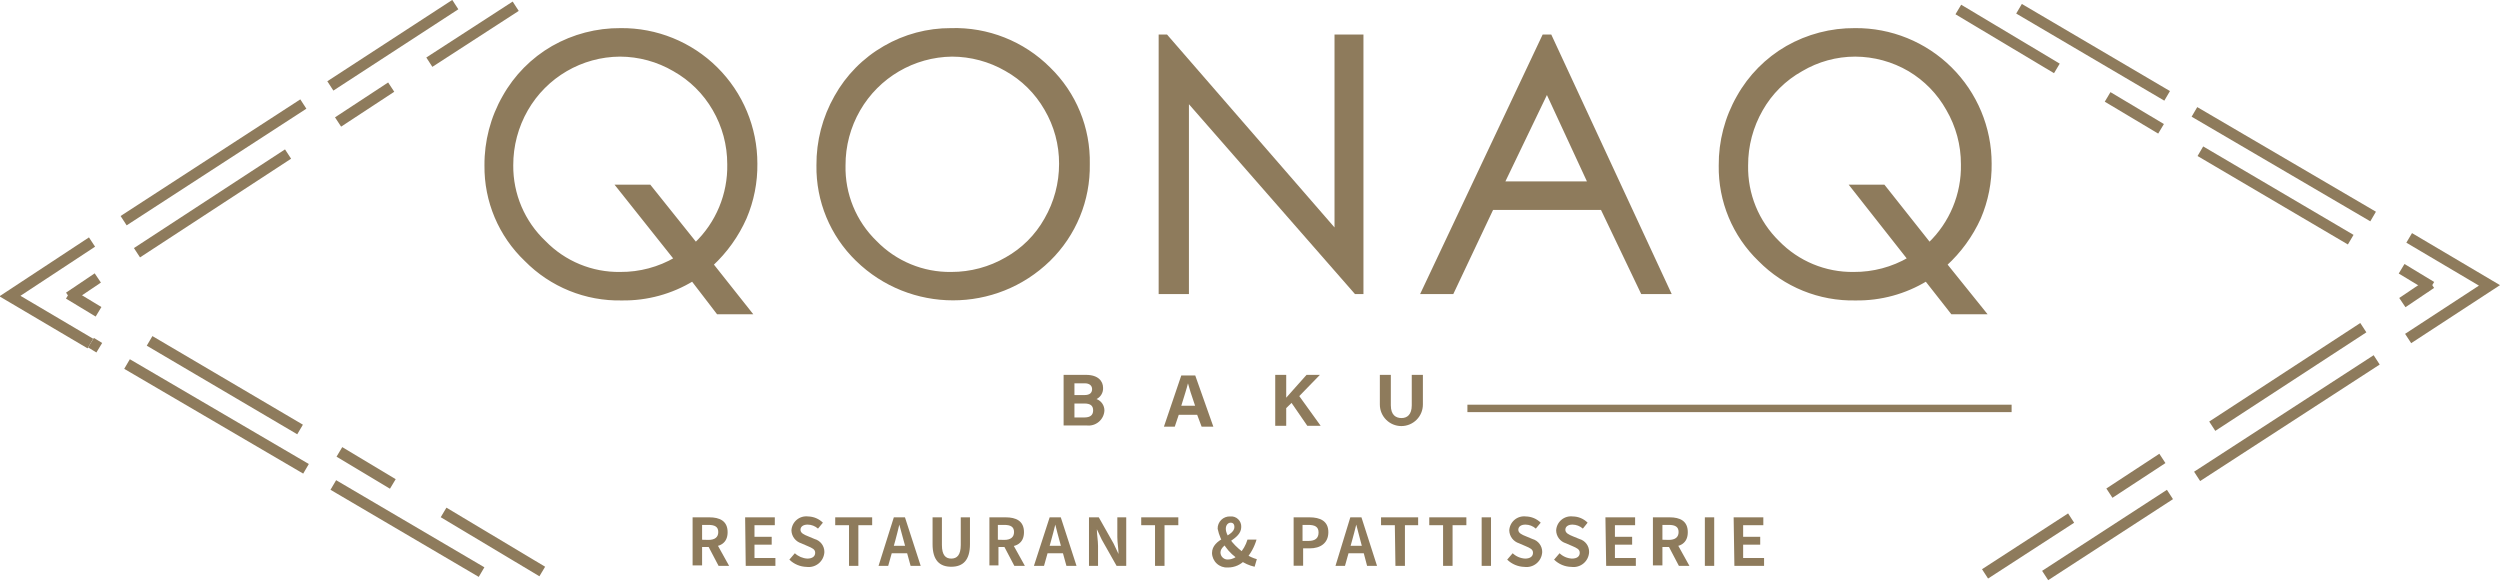
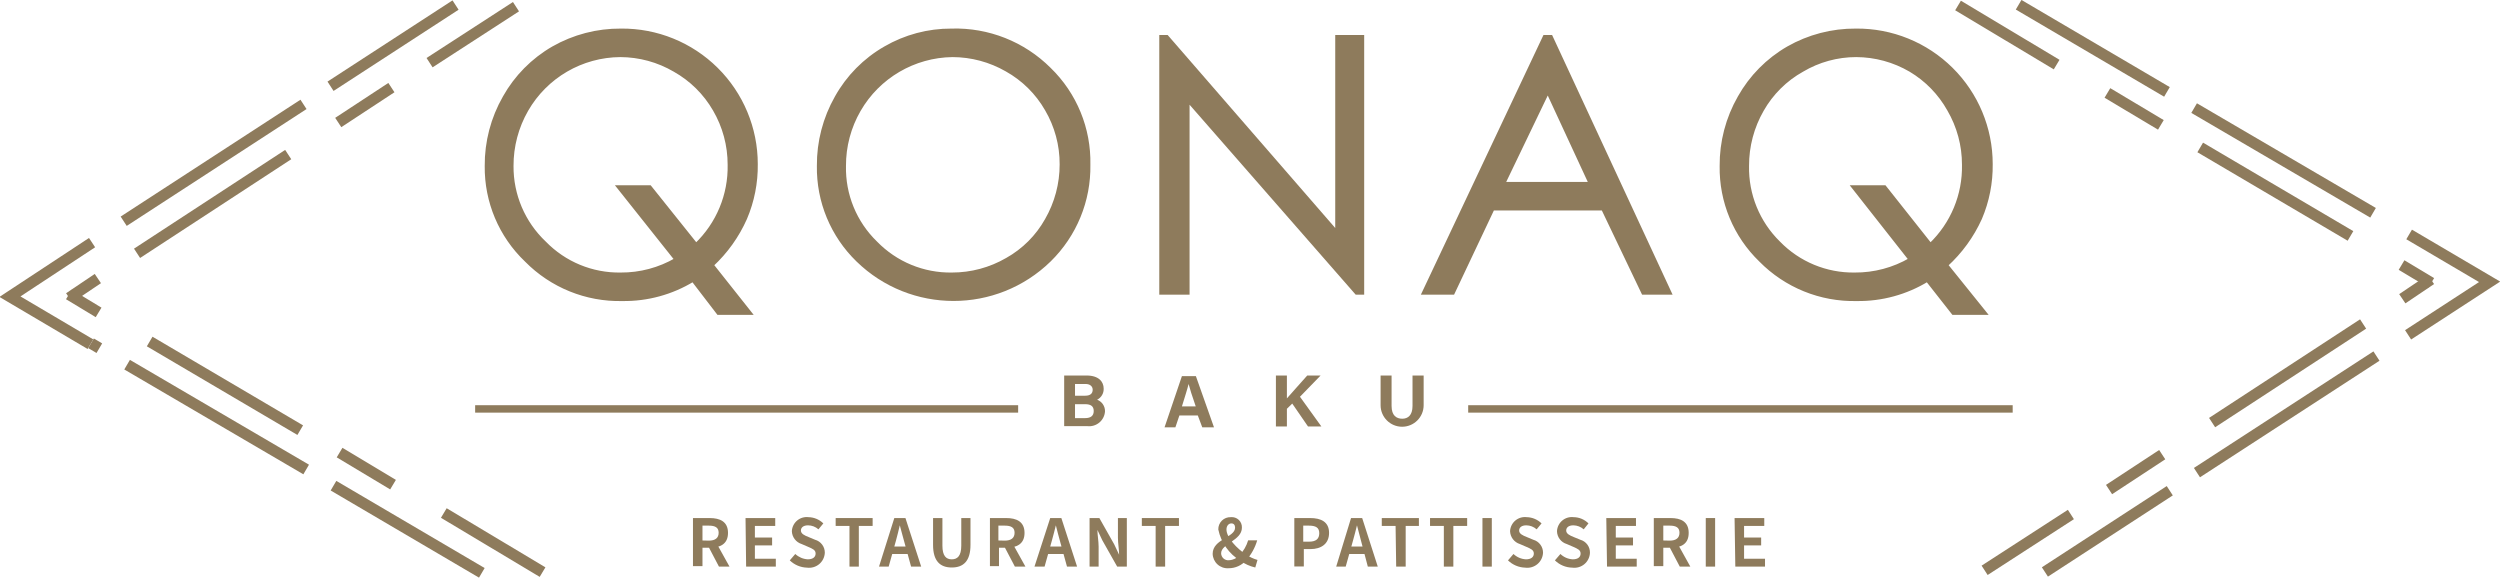
- <svg xmlns="http://www.w3.org/2000/svg" viewBox="0 0 168.46 39.1">
-   <path d="M51.27,17.87l2.56,3.23H51.71L50,18.87a8.89,8.89,0,0,1-4.76,1.3,8.79,8.79,0,0,1-6.46-2.62A8.63,8.63,0,0,1,36.1,11.2a9.16,9.16,0,0,1,1.21-4.62,8.79,8.79,0,0,1,3.28-3.32,9.07,9.07,0,0,1,4.56-1.19,9,9,0,0,1,9.09,9,9,9,0,0,1-.72,3.65A9.61,9.61,0,0,1,51.27,17.87Zm-1.06-1.35a7.26,7.26,0,0,0,2.25-5.41,7.34,7.34,0,0,0-1-3.71,7.16,7.16,0,0,0-2.69-2.66,7.3,7.3,0,0,0-3.66-1,7.34,7.34,0,0,0-6.32,3.68,7.52,7.52,0,0,0-1,3.77A7.06,7.06,0,0,0,40,16.38a7,7,0,0,0,5.13,2.12,7.36,7.36,0,0,0,3.75-1L45,12.62h2.09Z" transform="translate(-3.33 -0.05)" style="fill:#8e7b5c;stroke:#8e7b5c;stroke-miterlimit:10;stroke-width:0.25px" />
-   <path d="M67.41,2.07A8.94,8.94,0,0,1,74,4.68a8.7,8.7,0,0,1,2.64,6.43A8.78,8.78,0,0,1,74,17.54a9.24,9.24,0,0,1-12.9,0,8.66,8.66,0,0,1-2.63-6.35,9.19,9.19,0,0,1,1.2-4.61,8.72,8.72,0,0,1,3.28-3.32A8.81,8.81,0,0,1,67.41,2.07Zm.07,1.67a7.38,7.38,0,0,0-6.3,3.69,7.46,7.46,0,0,0-1,3.76,7,7,0,0,0,2.13,5.19,7,7,0,0,0,5.13,2.12,7.39,7.39,0,0,0,3.72-1,6.94,6.94,0,0,0,2.66-2.66,7.48,7.48,0,0,0,1-3.75,7.25,7.25,0,0,0-1-3.71,7.09,7.09,0,0,0-2.69-2.66A7.36,7.36,0,0,0,67.48,3.74Z" transform="translate(-3.33 -0.05)" style="fill:#8e7b5c;stroke:#8e7b5c;stroke-miterlimit:10;stroke-width:0.25px" />
-   <path d="M81.53,19.74V2.5h.38L93.38,15.71V2.5h1.7V19.74h-.39l-11.37-13v13Z" transform="translate(-3.33 -0.05)" style="fill:#8e7b5c;stroke:#8e7b5c;stroke-miterlimit:10;stroke-width:0.25px" />
-   <path d="M107.78,2.5l8,17.24H114l-2.71-5.67h-7.43l-2.68,5.67H99.22L107.36,2.5Zm-.21,3.66-3,6.24h5.89Z" transform="translate(-3.33 -0.05)" style="fill:#8e7b5c;stroke:#8e7b5c;stroke-miterlimit:10;stroke-width:0.25px" />
-   <path d="M134.4,17.87,137,21.1h-2.12l-1.75-2.23a8.89,8.89,0,0,1-4.76,1.3,8.79,8.79,0,0,1-6.46-2.62,8.63,8.63,0,0,1-2.64-6.35,9.16,9.16,0,0,1,1.21-4.62,8.79,8.79,0,0,1,3.28-3.32,9.07,9.07,0,0,1,4.56-1.19,9,9,0,0,1,9.09,9,9,9,0,0,1-.72,3.65A9.61,9.61,0,0,1,134.4,17.87Zm-1.06-1.35a7.26,7.26,0,0,0,2.25-5.41,7.34,7.34,0,0,0-1-3.71A7.16,7.16,0,0,0,132,4.74a7.3,7.3,0,0,0-3.66-1,7.14,7.14,0,0,0-3.64,1A7.06,7.06,0,0,0,122,7.42a7.52,7.52,0,0,0-1,3.77,7.06,7.06,0,0,0,2.12,5.19,7,7,0,0,0,5.12,2.12,7.37,7.37,0,0,0,3.76-1l-3.84-4.88h2.09Z" transform="translate(-3.33 -0.05)" style="fill:#8e7b5c;stroke:#8e7b5c;stroke-miterlimit:10;stroke-width:0.25px" />
-   <path d="M75,25.31h1.51c.83,0,1.15.43,1.15.88a.8.8,0,0,1-.44.75.82.82,0,0,1,.53.78,1.07,1.07,0,0,1-1.19,1H75Zm1.42,1.36c.35,0,.5-.16.5-.4s-.19-.39-.48-.39h-.71v.79Zm-.69,1.51h.67c.41,0,.59-.17.59-.48s-.18-.46-.59-.46h-.67Z" transform="translate(-3.33 -0.05)" style="fill:#8e7b5c" />
-   <path d="M82.76,28l-.27.8h-.73l1.17-3.45h.94l1.22,3.45H84.3L84,28Zm1.1-.61c-.25-.73-.4-1.19-.48-1.51h0c-.08.34-.26.89-.45,1.51Z" transform="translate(-3.33 -0.05)" style="fill:#8e7b5c" />
-   <path d="M89.26,25.31H90v1.54c.23-.27.94-1.05,1.37-1.54h.9l-1.39,1.43,1.44,2h-.9l-1.06-1.54-.36.35v1.19h-.74Z" transform="translate(-3.33 -0.05)" style="fill:#8e7b5c" />
-   <path d="M97.05,25.31v2.05c0,.66.34.86.72.86s.69-.23.69-.86V25.31h.75v2a1.45,1.45,0,1,1-2.9,0v-2Z" transform="translate(-3.33 -0.05)" style="fill:#8e7b5c" />
-   <path d="M50,34.91h1.13c.69,0,1.23.24,1.23,1s-.54,1-1.23,1h-.49v1.24H50Zm1.07,1.52c.43,0,.66-.18.66-.53s-.23-.48-.66-.48h-.43v1Zm-.06.34.45-.39,1,1.8h-.71Z" transform="translate(-3.33 -0.05)" style="fill:#8e7b5c" />
-   <path d="M53.54,34.91h2v.53H54.17v.78h1.16v.53H54.17v.9h1.41v.53h-2Z" transform="translate(-3.33 -0.05)" style="fill:#8e7b5c" />
-   <path d="M56.52,37.76l.37-.43a1.35,1.35,0,0,0,.84.36c.34,0,.53-.15.53-.39s-.2-.32-.5-.45l-.44-.19a.94.94,0,0,1-.66-.87,1,1,0,0,1,1.12-.94,1.47,1.47,0,0,1,1,.42l-.33.4a1.06,1.06,0,0,0-.7-.27c-.29,0-.48.13-.48.35s.24.33.52.44l.43.18a.9.9,0,0,1,.66.88,1.06,1.06,0,0,1-1.2,1A1.73,1.73,0,0,1,56.52,37.76Z" transform="translate(-3.33 -0.05)" style="fill:#8e7b5c" />
-   <path d="M60.54,35.44h-.93v-.53H62.1v.53h-.93v2.74h-.63Z" transform="translate(-3.33 -0.05)" style="fill:#8e7b5c" />
-   <path d="M63.56,34.91h.75l1.06,3.27h-.68l-.47-1.71c-.1-.34-.19-.72-.29-1.07h0c-.08.35-.18.73-.27,1.07l-.48,1.71h-.65Zm-.4,1.92h1.55v.5H63.16Z" transform="translate(-3.33 -0.05)" style="fill:#8e7b5c" />
-   <path d="M66.17,36.72V34.91h.63v1.86c0,.69.25.92.63.92s.64-.23.64-.92V34.91h.62v1.81c0,1.08-.47,1.52-1.26,1.52S66.17,37.8,66.17,36.72Z" transform="translate(-3.33 -0.05)" style="fill:#8e7b5c" />
-   <path d="M70,34.91H71.1c.69,0,1.23.24,1.23,1s-.54,1-1.23,1h-.49v1.24H70ZM71,36.43c.43,0,.66-.18.66-.53s-.23-.48-.66-.48h-.43v1Zm-.06.34.45-.39,1,1.8h-.71Z" transform="translate(-3.33 -0.05)" style="fill:#8e7b5c" />
-   <path d="M74.06,34.91h.75l1.06,3.27h-.68l-.47-1.71c-.1-.34-.19-.72-.28-1.07h0c-.09.35-.18.73-.28,1.07l-.48,1.71H73Zm-.4,1.92h1.55v.5H73.66Z" transform="translate(-3.33 -0.05)" style="fill:#8e7b5c" />
-   <path d="M76.71,34.91h.66l1,1.77.33.7h0c0-.34-.08-.77-.08-1.14V34.91h.6v3.27h-.65l-1-1.77-.33-.7h0c0,.35.08.76.08,1.13v1.34h-.61Z" transform="translate(-3.33 -0.05)" style="fill:#8e7b5c" />
-   <path d="M81.16,35.44h-.93v-.53h2.5v.53H81.8v2.74h-.64Z" transform="translate(-3.33 -0.05)" style="fill:#8e7b5c" />
-   <path d="M85,37.32c0-1,1.51-1.1,1.51-1.76,0-.16-.07-.29-.25-.29s-.33.16-.33.41c0,.54.7,1.29,1.35,1.71a2.62,2.62,0,0,0,.74.34l-.15.51a2.8,2.8,0,0,1-1-.45,3.23,3.23,0,0,1-1.49-2.11.81.81,0,0,1,.84-.83.68.68,0,0,1,.75.71c0,.86-1.4,1.08-1.4,1.72a.48.48,0,0,0,.54.47,1,1,0,0,0,.7-.34,2.43,2.43,0,0,0,.58-1H88a3.48,3.48,0,0,1-.73,1.33,1.56,1.56,0,0,1-1.21.55A1,1,0,0,1,85,37.32Z" transform="translate(-3.33 -0.05)" style="fill:#8e7b5c" />
-   <path d="M90.5,34.91h1.07c.72,0,1.27.25,1.27,1S92.29,37,91.59,37h-.45v1.17H90.5Zm1,1.59c.46,0,.68-.19.68-.57s-.24-.51-.7-.51h-.38V36.5Z" transform="translate(-3.33 -0.05)" style="fill:#8e7b5c" />
-   <path d="M94.32,34.91h.75l1.05,3.27h-.67L95,36.47l-.28-1.07h0c-.09.35-.18.73-.28,1.07l-.48,1.71h-.64Zm-.41,1.92h1.55v.5H93.91Z" transform="translate(-3.33 -0.05)" style="fill:#8e7b5c" />
-   <path d="M97.32,35.44h-.93v-.53h2.5v.53H98v2.74h-.64Z" transform="translate(-3.33 -0.05)" style="fill:#8e7b5c" />
-   <path d="M100.57,35.44h-.93v-.53h2.5v.53h-.93v2.74h-.64Z" transform="translate(-3.33 -0.05)" style="fill:#8e7b5c" />
-   <path d="M103.17,34.91h.63v3.27h-.63Z" transform="translate(-3.33 -0.05)" style="fill:#8e7b5c" />
-   <path d="M104.89,37.76l.37-.43a1.32,1.32,0,0,0,.84.36c.34,0,.53-.15.53-.39s-.2-.32-.5-.45l-.44-.19a.94.94,0,0,1-.66-.87,1,1,0,0,1,1.12-.94,1.47,1.47,0,0,1,1,.42l-.33.4a1.06,1.06,0,0,0-.7-.27c-.29,0-.48.13-.48.35s.24.33.52.44l.43.18a.9.9,0,0,1,.66.88,1.06,1.06,0,0,1-1.2,1A1.73,1.73,0,0,1,104.89,37.76Z" transform="translate(-3.33 -0.05)" style="fill:#8e7b5c" />
-   <path d="M108.05,37.76l.37-.43a1.3,1.3,0,0,0,.83.36c.35,0,.53-.15.53-.39s-.2-.32-.49-.45l-.44-.19a.92.92,0,0,1-.66-.87,1,1,0,0,1,1.12-.94,1.43,1.43,0,0,1,1,.42l-.32.4a1.07,1.07,0,0,0-.7-.27c-.29,0-.48.13-.48.35s.24.33.51.44l.44.18a.89.89,0,0,1,.65.88,1.05,1.05,0,0,1-1.19,1A1.71,1.71,0,0,1,108.05,37.76Z" transform="translate(-3.33 -0.05)" style="fill:#8e7b5c" />
-   <path d="M111.51,34.91h2v.53h-1.36v.78h1.16v.53h-1.16v.9h1.41v.53h-2Z" transform="translate(-3.33 -0.05)" style="fill:#8e7b5c" />
-   <path d="M114.71,34.91h1.13c.69,0,1.22.24,1.22,1s-.53,1-1.22,1h-.49v1.24h-.64Zm1.07,1.52c.43,0,.66-.18.66-.53s-.23-.48-.66-.48h-.43v1Zm-.06.34.45-.39,1,1.8h-.71Z" transform="translate(-3.33 -0.05)" style="fill:#8e7b5c" />
-   <path d="M118.21,34.91h.63v3.27h-.63Z" transform="translate(-3.33 -0.05)" style="fill:#8e7b5c" />
-   <path d="M120.15,34.91h2v.53h-1.36v.78h1.15v.53h-1.15v.9h1.41v.53h-2Z" transform="translate(-3.33 -0.05)" style="fill:#8e7b5c" />
-   <line x1="98.88" y1="27.52" x2="135.55" y2="27.52" style="fill:#8e7b5c;stroke:#8e7b5c;stroke-miterlimit:10;stroke-width:0.5px" />
-   <path d="M9.53,16.36,4,20l5.42,3.2" transform="translate(-3.33 -0.05)" style="fill:none;stroke:#8e7b5c;stroke-miterlimit:10;stroke-width:0.75px" />
-   <line x1="6.13" y1="23.09" x2="6.69" y2="23.43" style="fill:none;stroke:#8e7b5c;stroke-miterlimit:10;stroke-width:0.75px" />
-   <line x1="8.33" y1="14.87" x2="20.44" y2="7.01" style="fill:none;stroke:#8e7b5c;stroke-miterlimit:10;stroke-width:0.75px" />
-   <line x1="9.23" y1="17.03" x2="19.41" y2="10.38" style="fill:none;stroke:#8e7b5c;stroke-miterlimit:10;stroke-width:0.75px" />
-   <line x1="22.78" y1="8.22" x2="26.36" y2="5.87" style="fill:none;stroke:#8e7b5c;stroke-miterlimit:10;stroke-width:0.75px" />
-   <line x1="22.26" y1="5.79" x2="30.68" y2="0.31" style="fill:none;stroke:#8e7b5c;stroke-miterlimit:10;stroke-width:0.75px" />
-   <line x1="28.93" y1="4.19" x2="34.75" y2="0.42" style="fill:none;stroke:#8e7b5c;stroke-miterlimit:10;stroke-width:0.75px" />
-   <line x1="4.66" y1="20.03" x2="6.59" y2="18.73" style="fill:none;stroke:#8e7b5c;stroke-miterlimit:10;stroke-width:0.75px" />
-   <line x1="4.64" y1="19.8" x2="6.64" y2="21.01" style="fill:none;stroke:#8e7b5c;stroke-miterlimit:10;stroke-width:0.75px" />
-   <line x1="8.56" y1="24.53" x2="20.62" y2="31.59" style="fill:none;stroke:#8e7b5c;stroke-miterlimit:10;stroke-width:0.75px" />
-   <line x1="10.08" y1="22.97" x2="20.22" y2="28.94" style="fill:none;stroke:#8e7b5c;stroke-miterlimit:10;stroke-width:0.75px" />
-   <line x1="22.87" y1="30.45" x2="26.47" y2="32.61" style="fill:none;stroke:#8e7b5c;stroke-miterlimit:10;stroke-width:0.75px" />
-   <line x1="22.46" y1="32.68" x2="32.45" y2="38.55" style="fill:none;stroke:#8e7b5c;stroke-miterlimit:10;stroke-width:0.75px" />
-   <line x1="29.89" y1="34.53" x2="36.54" y2="38.51" style="fill:none;stroke:#8e7b5c;stroke-miterlimit:10;stroke-width:0.75px" />
-   <path d="M165.6,22.86l5.48-3.58-5.41-3.2" transform="translate(-3.33 -0.05)" style="fill:none;stroke:#8e7b5c;stroke-miterlimit:10;stroke-width:0.75px" />
-   <line x1="160.15" y1="24.25" x2="148.05" y2="32.1" style="fill:none;stroke:#8e7b5c;stroke-miterlimit:10;stroke-width:0.75px" />
-   <line x1="159.25" y1="22.08" x2="149.07" y2="28.72" style="fill:none;stroke:#8e7b5c;stroke-miterlimit:10;stroke-width:0.75px" />
-   <line x1="145.71" y1="30.89" x2="142.14" y2="33.23" style="fill:none;stroke:#8e7b5c;stroke-miterlimit:10;stroke-width:0.75px" />
-   <line x1="146.22" y1="33.32" x2="137.81" y2="38.78" style="fill:none;stroke:#8e7b5c;stroke-miterlimit:10;stroke-width:0.75px" />
-   <line x1="139.56" y1="34.91" x2="133.76" y2="38.67" style="fill:none;stroke:#8e7b5c;stroke-miterlimit:10;stroke-width:0.75px" />
-   <line x1="163.81" y1="19.09" x2="161.88" y2="20.39" style="fill:none;stroke:#8e7b5c;stroke-miterlimit:10;stroke-width:0.75px" />
-   <line x1="163.83" y1="19.32" x2="161.83" y2="18.11" style="fill:none;stroke:#8e7b5c;stroke-miterlimit:10;stroke-width:0.75px" />
-   <line x1="159.91" y1="14.59" x2="147.87" y2="7.54" style="fill:none;stroke:#8e7b5c;stroke-miterlimit:10;stroke-width:0.75px" />
-   <line x1="158.4" y1="16.15" x2="148.27" y2="10.19" style="fill:none;stroke:#8e7b5c;stroke-miterlimit:10;stroke-width:0.75px" />
-   <line x1="145.62" y1="8.68" x2="142.02" y2="6.53" style="fill:none;stroke:#8e7b5c;stroke-miterlimit:10;stroke-width:0.75px" />
-   <line x1="146.03" y1="6.46" x2="136.05" y2="0.59" style="fill:none;stroke:#8e7b5c;stroke-miterlimit:10;stroke-width:0.75px" />
-   <line x1="138.6" y1="4.61" x2="131.96" y2="0.64" style="fill:none;stroke:#8e7b5c;stroke-miterlimit:10;stroke-width:0.75px" />
+ <svg xmlns="http://www.w3.org/2000/svg" viewBox="0 0 168.37 38.9">
+   <path d="M51.27,17.87l2.56,3.23H51.71L50,18.87a8.89,8.89,0,0,1-4.76,1.3,8.79,8.79,0,0,1-6.46-2.62A8.63,8.63,0,0,1,36.1,11.2a9.16,9.16,0,0,1,1.21-4.62,8.79,8.79,0,0,1,3.28-3.32,9.07,9.07,0,0,1,4.56-1.19,9,9,0,0,1,9.09,9,9,9,0,0,1-.72,3.65A9.61,9.61,0,0,1,51.27,17.87Zm-1.06-1.35a7.26,7.26,0,0,0,2.25-5.41,7.34,7.34,0,0,0-1-3.71,7.16,7.16,0,0,0-2.69-2.66,7.3,7.3,0,0,0-3.66-1,7.34,7.34,0,0,0-6.32,3.68,7.52,7.52,0,0,0-1,3.77A7.06,7.06,0,0,0,40,16.38a7,7,0,0,0,5.13,2.12,7.36,7.36,0,0,0,3.75-1L45,12.62h2.09Z" transform="translate(-3.33 -0.02)" style="fill:#8e7b5c;stroke:#8e7b5c;stroke-miterlimit:10;stroke-width:0.25px" />
+   <path d="M67.41,2.07A8.94,8.94,0,0,1,74,4.68a8.7,8.7,0,0,1,2.64,6.43A8.78,8.78,0,0,1,74,17.54a9.24,9.24,0,0,1-12.9,0,8.66,8.66,0,0,1-2.63-6.35,9.19,9.19,0,0,1,1.2-4.61,8.72,8.72,0,0,1,3.28-3.32A8.81,8.81,0,0,1,67.41,2.07Zm.07,1.67a7.38,7.38,0,0,0-6.3,3.69,7.46,7.46,0,0,0-1,3.76,7,7,0,0,0,2.13,5.19,7,7,0,0,0,5.13,2.12,7.39,7.39,0,0,0,3.72-1,6.94,6.94,0,0,0,2.66-2.66,7.48,7.48,0,0,0,1-3.75,7.25,7.25,0,0,0-1-3.71,7.09,7.09,0,0,0-2.69-2.66A7.36,7.36,0,0,0,67.48,3.74Z" transform="translate(-3.33 -0.02)" style="fill:#8e7b5c;stroke:#8e7b5c;stroke-miterlimit:10;stroke-width:0.25px" />
+   <path d="M81.53,19.74V2.5h.38L93.38,15.71V2.5h1.7V19.74h-.39l-11.37-13v13Z" transform="translate(-3.33 -0.02)" style="fill:#8e7b5c;stroke:#8e7b5c;stroke-miterlimit:10;stroke-width:0.25px" />
+   <path d="M107.78,2.5l8,17.24H114l-2.71-5.67h-7.43l-2.68,5.67H99.22L107.36,2.5Zm-.21,3.66-3,6.24h5.89Z" transform="translate(-3.33 -0.02)" style="fill:#8e7b5c;stroke:#8e7b5c;stroke-miterlimit:10;stroke-width:0.25px" />
+   <path d="M134.4,17.87,137,21.1h-2.12l-1.75-2.23a8.89,8.89,0,0,1-4.76,1.3,8.79,8.79,0,0,1-6.46-2.62,8.63,8.63,0,0,1-2.64-6.35,9.16,9.16,0,0,1,1.21-4.62,8.79,8.79,0,0,1,3.28-3.32,9.07,9.07,0,0,1,4.56-1.19,9,9,0,0,1,9.09,9,9,9,0,0,1-.72,3.65A9.61,9.61,0,0,1,134.4,17.87Zm-1.06-1.35a7.26,7.26,0,0,0,2.25-5.41,7.34,7.34,0,0,0-1-3.71A7.16,7.16,0,0,0,132,4.74a7.3,7.3,0,0,0-3.66-1,7.14,7.14,0,0,0-3.64,1A7.06,7.06,0,0,0,122,7.42a7.52,7.52,0,0,0-1,3.77,7.06,7.06,0,0,0,2.12,5.19,7,7,0,0,0,5.12,2.12,7.37,7.37,0,0,0,3.76-1l-3.84-4.88h2.09Z" transform="translate(-3.33 -0.02)" style="fill:#8e7b5c;stroke:#8e7b5c;stroke-miterlimit:10;stroke-width:0.25px" />
+   <path d="M75,25.31h1.51c.83,0,1.15.43,1.15.88a.8.8,0,0,1-.44.75.82.82,0,0,1,.53.78,1.07,1.07,0,0,1-1.19,1H75Zm1.42,1.36c.35,0,.5-.16.5-.4s-.19-.39-.48-.39h-.71v.79Zm-.69,1.51h.67c.41,0,.59-.17.59-.48s-.18-.46-.59-.46h-.67Z" transform="translate(-3.33 -0.02)" style="fill:#8e7b5c" />
+   <path d="M82.76,28l-.27.8h-.73l1.17-3.45h.94l1.22,3.45H84.3L84,28Zm1.1-.61c-.25-.73-.4-1.19-.48-1.51h0c-.08.34-.26.89-.45,1.51Z" transform="translate(-3.33 -0.02)" style="fill:#8e7b5c" />
+   <path d="M89.26,25.31H90v1.54c.23-.27.94-1.05,1.37-1.54h.9l-1.39,1.43,1.44,2h-.9l-1.06-1.54-.36.35v1.19h-.74Z" transform="translate(-3.33 -0.02)" style="fill:#8e7b5c" />
+   <path d="M97.05,25.31v2.05c0,.66.34.86.72.86s.69-.23.69-.86V25.31h.75v2a1.45,1.45,0,1,1-2.9,0v-2Z" transform="translate(-3.33 -0.02)" style="fill:#8e7b5c" />
+   <path d="M50,34.91h1.13c.69,0,1.23.24,1.23,1s-.54,1-1.23,1h-.49v1.24H50Zm1.07,1.52c.43,0,.66-.18.66-.53s-.23-.48-.66-.48h-.43v1Zm-.06.34.45-.39,1,1.8h-.71Z" transform="translate(-3.33 -0.02)" style="fill:#8e7b5c" />
+   <path d="M53.54,34.91h2v.53H54.17v.78h1.16v.53H54.17v.9h1.41v.53h-2Z" transform="translate(-3.33 -0.02)" style="fill:#8e7b5c" />
+   <path d="M56.52,37.76l.37-.43a1.35,1.35,0,0,0,.84.36c.34,0,.53-.15.53-.39s-.2-.32-.5-.45l-.44-.19a.94.94,0,0,1-.66-.87,1,1,0,0,1,1.12-.94,1.47,1.47,0,0,1,1,.42l-.33.4a1.06,1.06,0,0,0-.7-.27c-.29,0-.48.13-.48.35s.24.33.52.44l.43.18a.9.9,0,0,1,.66.88,1.06,1.06,0,0,1-1.2,1A1.73,1.73,0,0,1,56.52,37.76Z" transform="translate(-3.33 -0.02)" style="fill:#8e7b5c" />
+   <path d="M60.54,35.44h-.93v-.53H62.1v.53h-.93v2.74h-.63Z" transform="translate(-3.33 -0.02)" style="fill:#8e7b5c" />
+   <path d="M63.56,34.91h.75l1.06,3.27h-.68l-.47-1.71c-.1-.34-.19-.72-.29-1.07h0c-.08.35-.18.73-.27,1.07l-.48,1.71h-.65Zm-.4,1.92h1.55v.5H63.16Z" transform="translate(-3.33 -0.02)" style="fill:#8e7b5c" />
+   <path d="M66.17,36.72V34.91h.63v1.86c0,.69.25.92.63.92s.64-.23.64-.92V34.91h.62v1.81c0,1.08-.47,1.52-1.26,1.52S66.17,37.8,66.17,36.72Z" transform="translate(-3.33 -0.02)" style="fill:#8e7b5c" />
+   <path d="M70,34.91H71.1c.69,0,1.23.24,1.23,1s-.54,1-1.23,1h-.49v1.24H70ZM71,36.43c.43,0,.66-.18.66-.53s-.23-.48-.66-.48h-.43v1Zm-.06.34.45-.39,1,1.8h-.71Z" transform="translate(-3.33 -0.02)" style="fill:#8e7b5c" />
+   <path d="M74.06,34.91h.75l1.06,3.27h-.68l-.47-1.71c-.1-.34-.19-.72-.28-1.07h0c-.09.35-.18.73-.28,1.07l-.48,1.71H73Zm-.4,1.92h1.55v.5H73.66Z" transform="translate(-3.33 -0.02)" style="fill:#8e7b5c" />
+   <path d="M76.71,34.91h.66l1,1.77.33.7h0c0-.34-.08-.77-.08-1.14V34.91h.6v3.27h-.65l-1-1.77-.33-.7h0c0,.35.08.76.08,1.13v1.34h-.61Z" transform="translate(-3.33 -0.02)" style="fill:#8e7b5c" />
+   <path d="M81.16,35.44h-.93v-.53h2.5v.53H81.8v2.74h-.64Z" transform="translate(-3.33 -0.02)" style="fill:#8e7b5c" />
+   <path d="M85,37.32c0-1,1.51-1.1,1.51-1.76,0-.16-.07-.29-.25-.29s-.33.16-.33.41c0,.54.7,1.29,1.35,1.71a2.62,2.62,0,0,0,.74.34l-.15.51a2.8,2.8,0,0,1-1-.45,3.23,3.23,0,0,1-1.49-2.11.81.81,0,0,1,.84-.83.68.68,0,0,1,.75.71c0,.86-1.4,1.08-1.4,1.72a.48.48,0,0,0,.54.47,1,1,0,0,0,.7-.34,2.43,2.43,0,0,0,.58-1H88a3.48,3.48,0,0,1-.73,1.33,1.56,1.56,0,0,1-1.21.55A1,1,0,0,1,85,37.32Z" transform="translate(-3.33 -0.02)" style="fill:#8e7b5c" />
+   <path d="M90.5,34.91h1.07c.72,0,1.27.25,1.27,1S92.29,37,91.59,37h-.45v1.17H90.5Zm1,1.59c.46,0,.68-.19.68-.57s-.24-.51-.7-.51h-.38V36.5Z" transform="translate(-3.33 -0.02)" style="fill:#8e7b5c" />
+   <path d="M94.32,34.91h.75l1.05,3.27h-.67L95,36.47l-.28-1.07h0c-.09.35-.18.73-.28,1.07l-.48,1.71h-.64Zm-.41,1.92h1.55v.5H93.91Z" transform="translate(-3.33 -0.02)" style="fill:#8e7b5c" />
+   <path d="M97.32,35.44h-.93v-.53h2.5v.53H98v2.74h-.64Z" transform="translate(-3.33 -0.02)" style="fill:#8e7b5c" />
+   <path d="M100.57,35.44h-.93v-.53h2.5v.53h-.93v2.74h-.64Z" transform="translate(-3.33 -0.02)" style="fill:#8e7b5c" />
+   <path d="M103.17,34.91h.63v3.27h-.63Z" transform="translate(-3.33 -0.02)" style="fill:#8e7b5c" />
+   <path d="M104.89,37.76l.37-.43a1.32,1.32,0,0,0,.84.36c.34,0,.53-.15.53-.39s-.2-.32-.5-.45l-.44-.19a.94.94,0,0,1-.66-.87,1,1,0,0,1,1.12-.94,1.47,1.47,0,0,1,1,.42l-.33.4a1.06,1.06,0,0,0-.7-.27c-.29,0-.48.13-.48.35s.24.33.52.44l.43.18a.9.9,0,0,1,.66.88,1.06,1.06,0,0,1-1.2,1A1.73,1.73,0,0,1,104.89,37.76Z" transform="translate(-3.33 -0.02)" style="fill:#8e7b5c" />
+   <path d="M108.05,37.76l.37-.43a1.3,1.3,0,0,0,.83.36c.35,0,.53-.15.53-.39s-.2-.32-.49-.45l-.44-.19a.92.92,0,0,1-.66-.87,1,1,0,0,1,1.12-.94,1.43,1.43,0,0,1,1,.42l-.32.4a1.07,1.07,0,0,0-.7-.27c-.29,0-.48.13-.48.35s.24.33.51.44l.44.18a.89.89,0,0,1,.65.88,1.05,1.05,0,0,1-1.19,1A1.71,1.71,0,0,1,108.05,37.76Z" transform="translate(-3.33 -0.02)" style="fill:#8e7b5c" />
+   <path d="M111.51,34.91h2v.53h-1.36v.78h1.16v.53h-1.16v.9h1.41v.53h-2Z" transform="translate(-3.33 -0.02)" style="fill:#8e7b5c" />
+   <path d="M114.71,34.91h1.13c.69,0,1.22.24,1.22,1s-.53,1-1.22,1h-.49v1.24h-.64Zm1.07,1.52c.43,0,.66-.18.66-.53s-.23-.48-.66-.48h-.43v1Zm-.06.34.45-.39,1,1.8h-.71Z" transform="translate(-3.33 -0.02)" style="fill:#8e7b5c" />
+   <path d="M118.21,34.91h.63v3.27h-.63Z" transform="translate(-3.33 -0.02)" style="fill:#8e7b5c" />
+   <path d="M120.15,34.91h2v.53h-1.36v.78h1.15v.53h-1.15v.9h1.41v.53h-2Z" transform="translate(-3.33 -0.02)" style="fill:#8e7b5c" />
+   <line x1="32" y1="27.54" x2="68.57" y2="27.54" style="fill:#8e7b5c;stroke:#8e7b5c;stroke-miterlimit:10;stroke-width:0.5px" />
+   <line x1="98.88" y1="27.54" x2="135.55" y2="27.54" style="fill:#8e7b5c;stroke:#8e7b5c;stroke-miterlimit:10;stroke-width:0.5px" />
+   <path d="M9.53,16.36,4,20l5.42,3.2" transform="translate(-3.33 -0.02)" style="fill:none;stroke:#8e7b5c;stroke-miterlimit:10;stroke-width:0.75px" />
+   <line x1="6.13" y1="23.12" x2="6.69" y2="23.45" style="fill:none;stroke:#8e7b5c;stroke-miterlimit:10;stroke-width:0.75px" />
+   <line x1="8.33" y1="14.9" x2="20.44" y2="7.03" style="fill:none;stroke:#8e7b5c;stroke-miterlimit:10;stroke-width:0.75px" />
+   <line x1="9.23" y1="17.06" x2="19.41" y2="10.41" style="fill:none;stroke:#8e7b5c;stroke-miterlimit:10;stroke-width:0.75px" />
+   <line x1="22.78" y1="8.25" x2="26.36" y2="5.9" style="fill:none;stroke:#8e7b5c;stroke-miterlimit:10;stroke-width:0.75px" />
+   <line x1="22.26" y1="5.81" x2="30.68" y2="0.34" style="fill:none;stroke:#8e7b5c;stroke-miterlimit:10;stroke-width:0.75px" />
+   <line x1="28.93" y1="4.22" x2="34.75" y2="0.45" style="fill:none;stroke:#8e7b5c;stroke-miterlimit:10;stroke-width:0.75px" />
+   <line x1="4.66" y1="20.06" x2="6.59" y2="18.76" style="fill:none;stroke:#8e7b5c;stroke-miterlimit:10;stroke-width:0.75px" />
+   <line x1="4.64" y1="19.83" x2="6.64" y2="21.04" style="fill:none;stroke:#8e7b5c;stroke-miterlimit:10;stroke-width:0.75px" />
+   <line x1="8.56" y1="24.56" x2="20.62" y2="31.62" style="fill:none;stroke:#8e7b5c;stroke-miterlimit:10;stroke-width:0.75px" />
+   <line x1="10.08" y1="23" x2="20.22" y2="28.97" style="fill:none;stroke:#8e7b5c;stroke-miterlimit:10;stroke-width:0.75px" />
+   <line x1="22.87" y1="30.48" x2="26.47" y2="32.64" style="fill:none;stroke:#8e7b5c;stroke-miterlimit:10;stroke-width:0.75px" />
+   <line x1="22.46" y1="32.71" x2="32.45" y2="38.58" style="fill:none;stroke:#8e7b5c;stroke-miterlimit:10;stroke-width:0.75px" />
+   <line x1="29.89" y1="34.55" x2="36.54" y2="38.53" style="fill:none;stroke:#8e7b5c;stroke-miterlimit:10;stroke-width:0.75px" />
+   <path d="M165.51,22.57,171,19l-5.42-3.19" transform="translate(-3.33 -0.02)" style="fill:none;stroke:#8e7b5c;stroke-miterlimit:10;stroke-width:0.75px" />
+   <line x1="160.05" y1="23.98" x2="147.96" y2="31.83" style="fill:none;stroke:#8e7b5c;stroke-miterlimit:10;stroke-width:0.75px" />
+   <line x1="159.15" y1="21.82" x2="148.98" y2="28.46" style="fill:none;stroke:#8e7b5c;stroke-miterlimit:10;stroke-width:0.75px" />
+   <line x1="145.62" y1="30.62" x2="142.04" y2="32.97" style="fill:none;stroke:#8e7b5c;stroke-miterlimit:10;stroke-width:0.75px" />
+   <line x1="146.13" y1="33.05" x2="137.72" y2="38.52" style="fill:none;stroke:#8e7b5c;stroke-miterlimit:10;stroke-width:0.75px" />
+   <line x1="139.47" y1="34.65" x2="133.66" y2="38.41" style="fill:none;stroke:#8e7b5c;stroke-miterlimit:10;stroke-width:0.75px" />
+   <line x1="163.72" y1="18.82" x2="161.79" y2="20.12" style="fill:none;stroke:#8e7b5c;stroke-miterlimit:10;stroke-width:0.75px" />
+   <line x1="163.74" y1="19.05" x2="161.74" y2="17.85" style="fill:none;stroke:#8e7b5c;stroke-miterlimit:10;stroke-width:0.75px" />
+   <line x1="159.82" y1="14.33" x2="147.77" y2="7.28" style="fill:none;stroke:#8e7b5c;stroke-miterlimit:10;stroke-width:0.75px" />
+   <line x1="158.3" y1="15.89" x2="148.18" y2="9.93" style="fill:none;stroke:#8e7b5c;stroke-miterlimit:10;stroke-width:0.75px" />
+   <line x1="145.53" y1="8.41" x2="141.93" y2="6.26" style="fill:none;stroke:#8e7b5c;stroke-miterlimit:10;stroke-width:0.75px" />
+   <line x1="145.94" y1="6.19" x2="135.95" y2="0.32" style="fill:none;stroke:#8e7b5c;stroke-miterlimit:10;stroke-width:0.75px" />
+   <line x1="138.51" y1="4.35" x2="131.87" y2="0.37" style="fill:none;stroke:#8e7b5c;stroke-miterlimit:10;stroke-width:0.75px" />
</svg>
